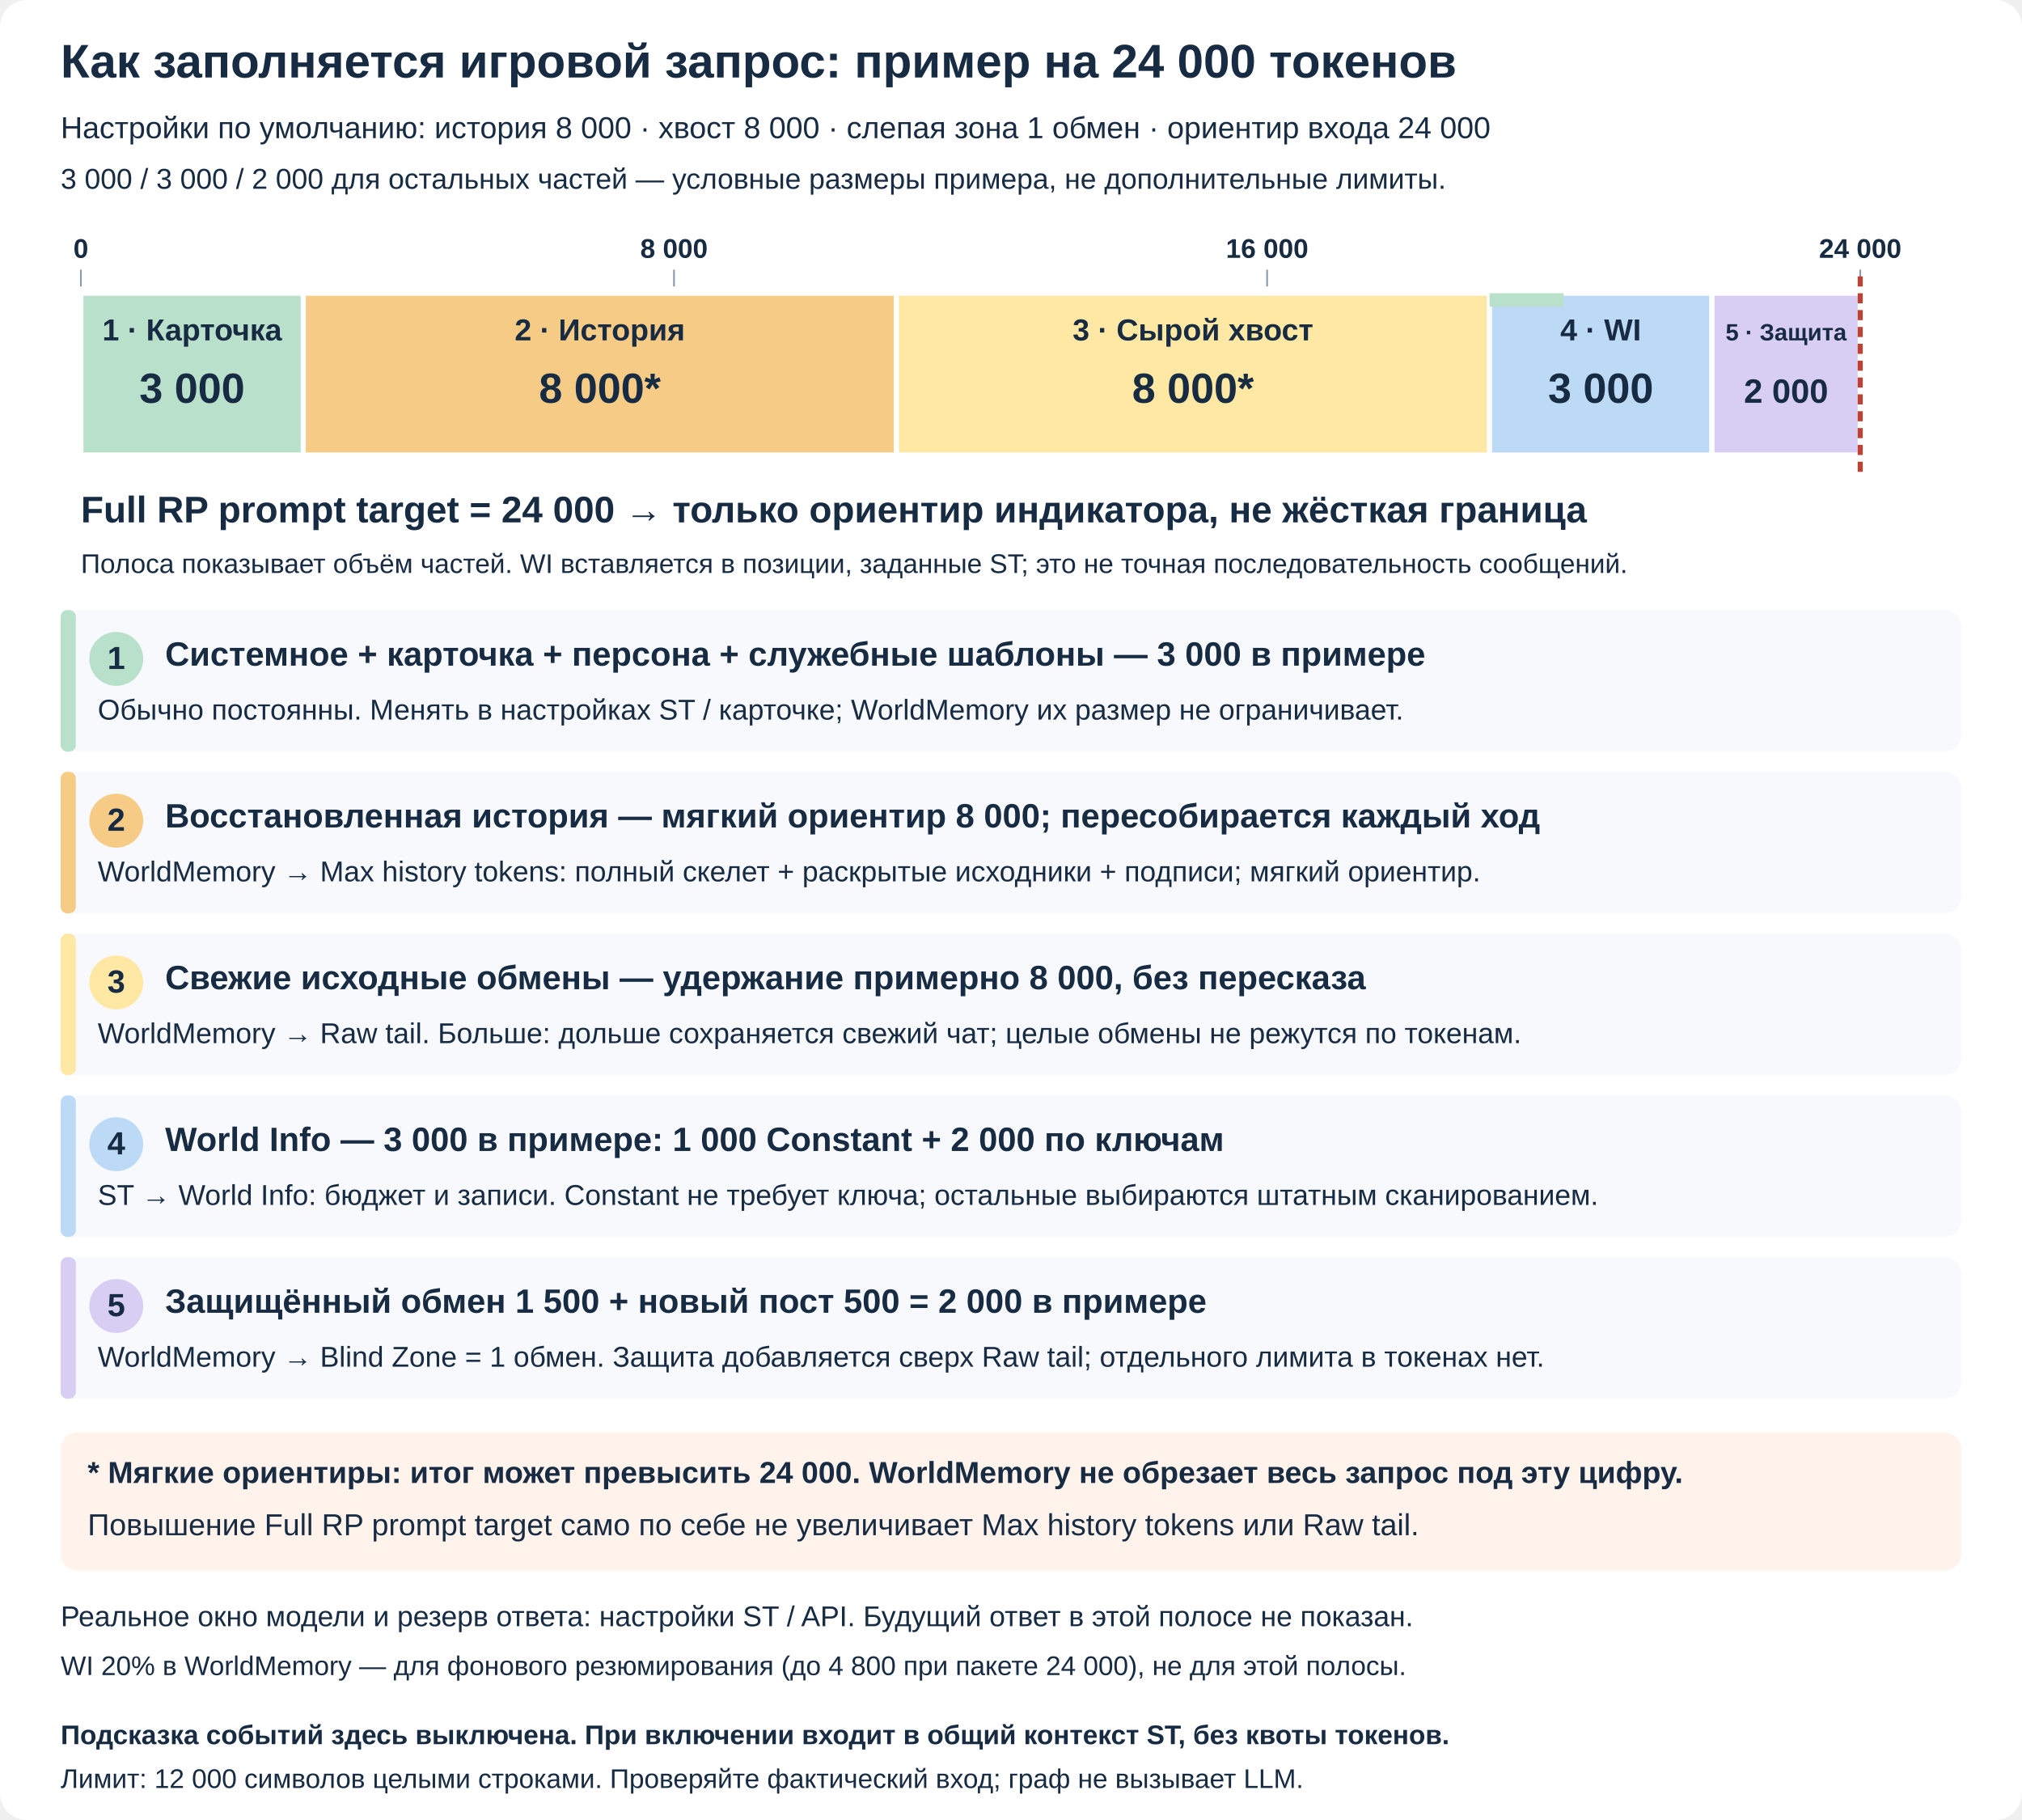
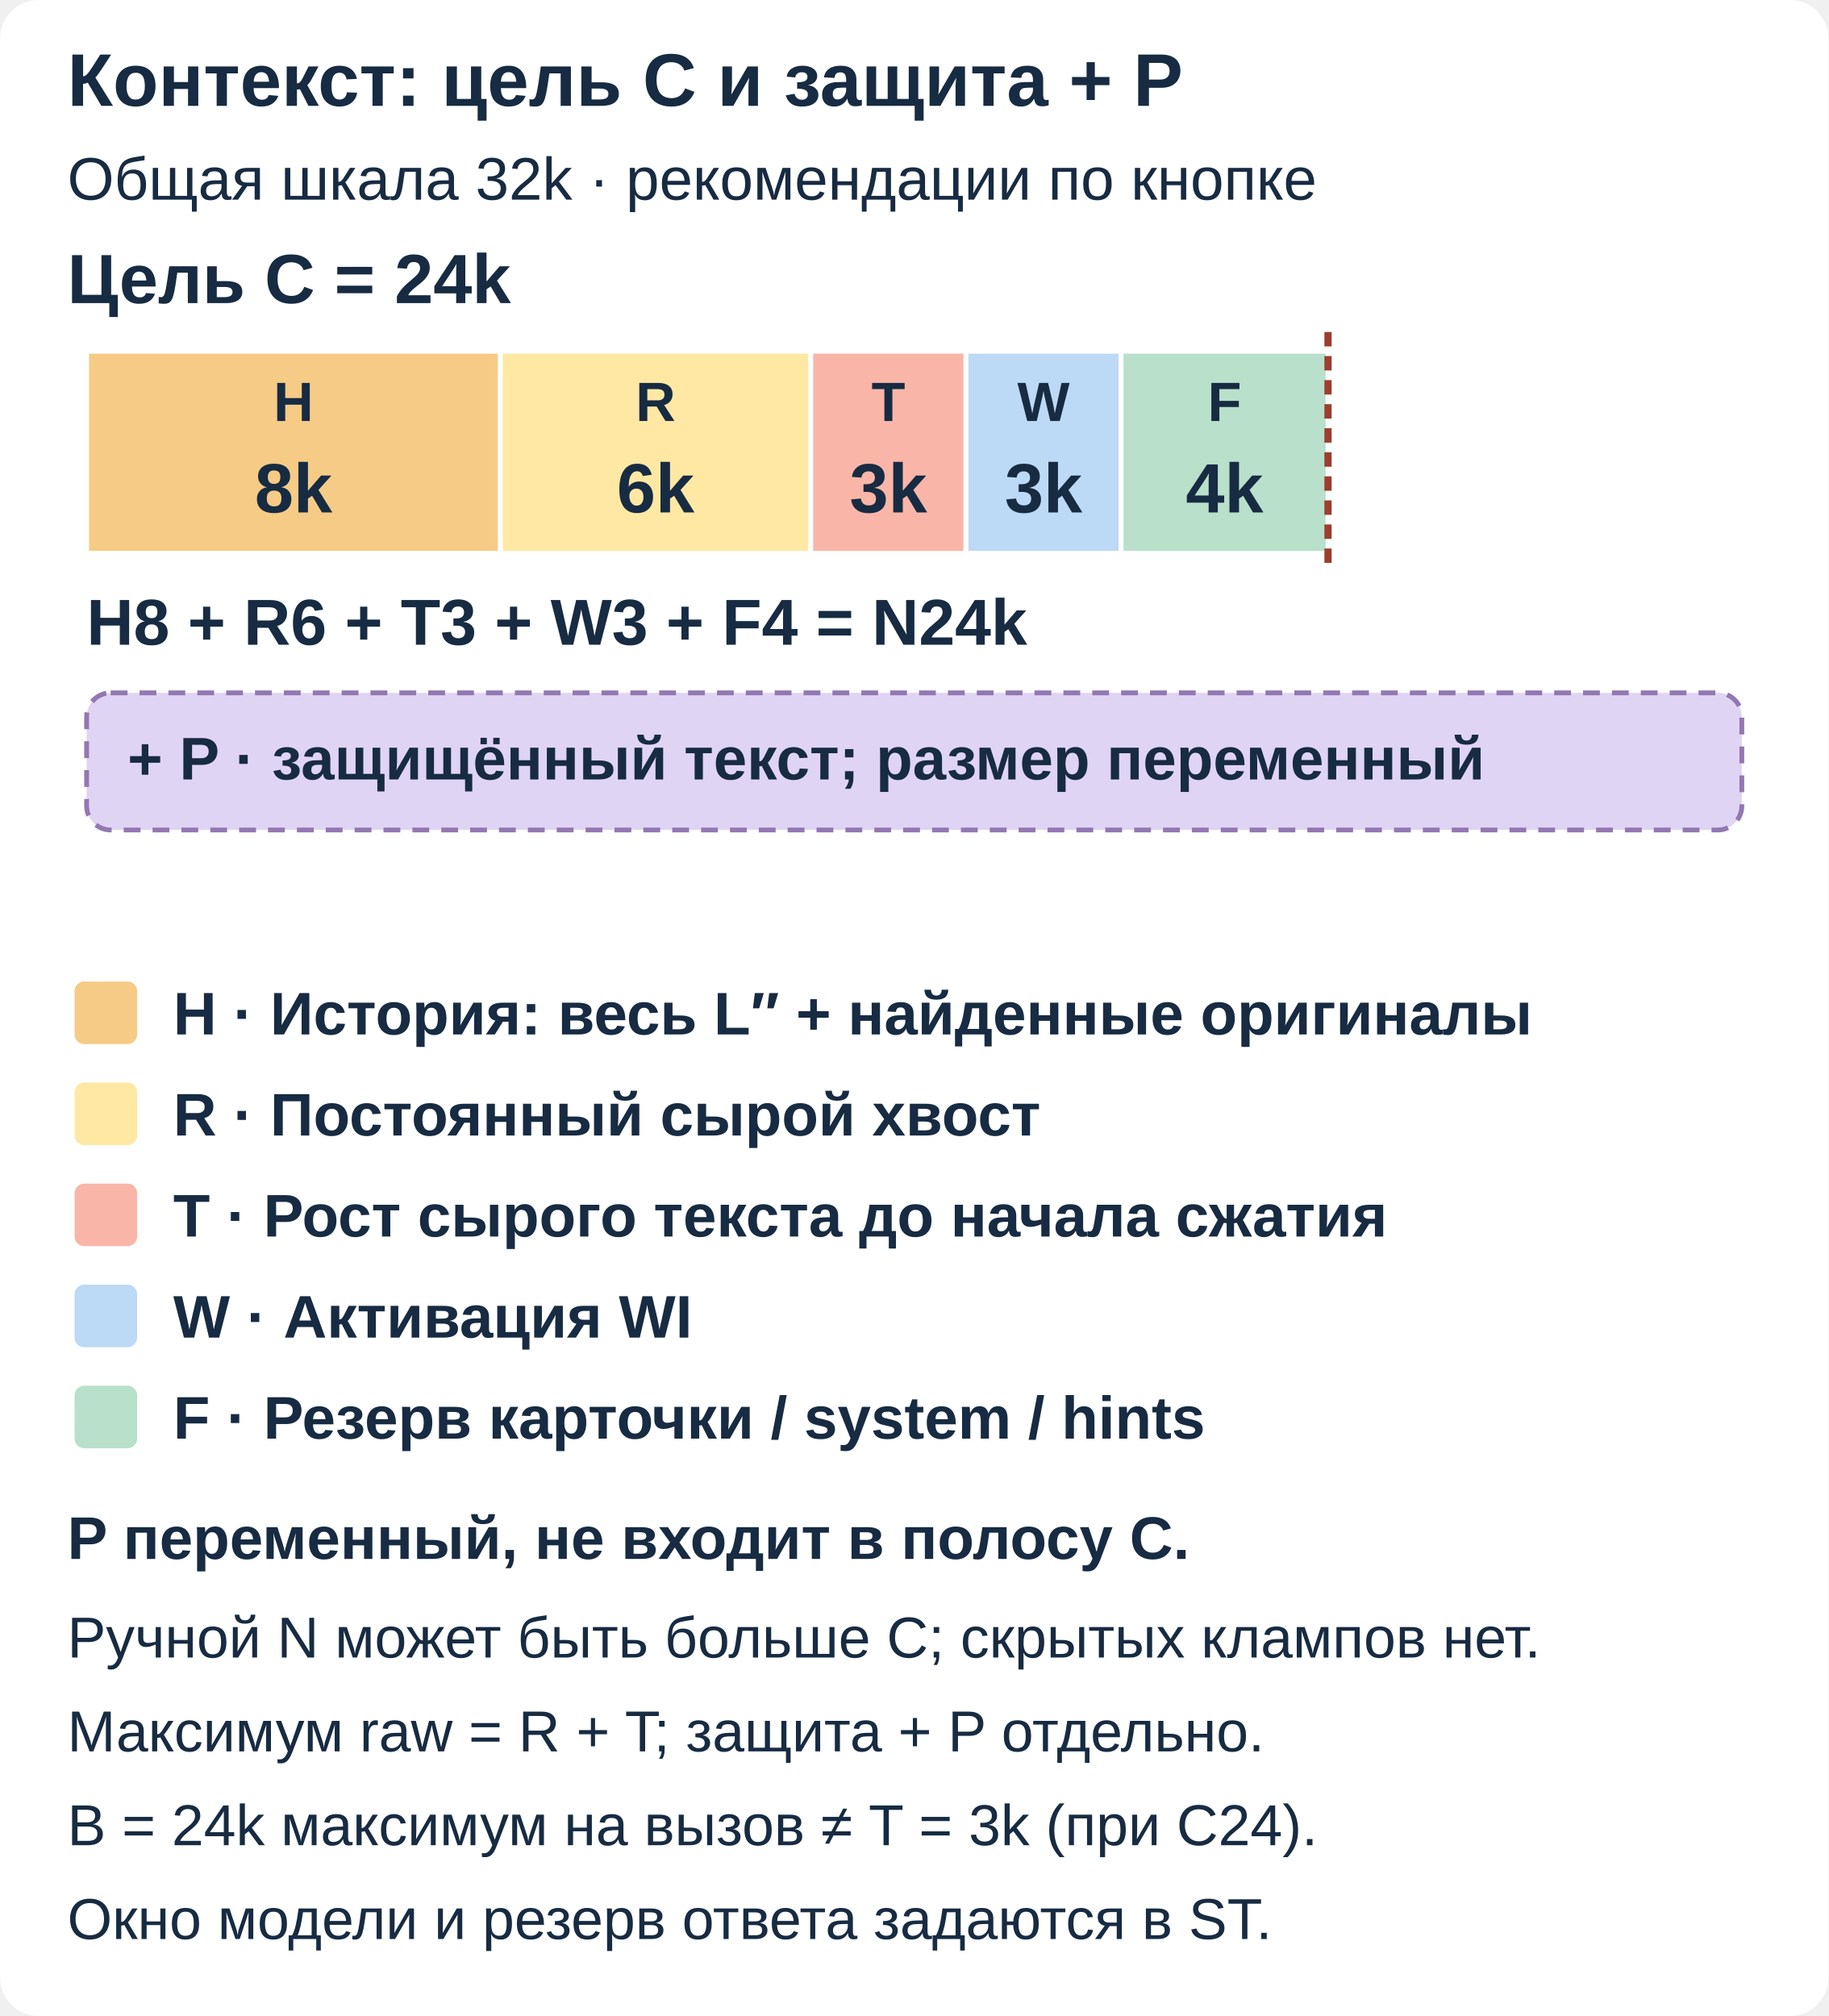
- <svg xmlns="http://www.w3.org/2000/svg" width="1200" height="1080" viewBox="0 0 1200 1080" role="img" aria-labelledby="title desc">
-   <rect width="1200" height="1080" rx="16" fill="#fff" />
+ <svg xmlns="http://www.w3.org/2000/svg" width="760" height="838" viewBox="0 0 760 838" role="img" aria-labelledby="title desc">
+   <rect width="760" height="838" rx="16" fill="#fff" />
  <g font-family="Segoe UI,Arial,sans-serif" fill="#172b42">
-     <text x="36" y="46" font-size="28" font-weight="700">Как заполняется игровой запрос: пример на 24 000 токенов</text>
-     <text x="36" y="82" font-size="18" font-weight="400">Настройки по умолчанию: история 8 000 · хвост 8 000 · слепая зона 1 обмен · ориентир входа 24 000</text>
-     <text x="36" y="112" font-size="17" font-weight="400">3 000 / 3 000 / 2 000 для остальных частей — условные размеры примера, не дополнительные лимиты.</text>
-     <text x="48" y="153" font-size="16" font-weight="600" text-anchor="middle">0</text>
-     <line x1="48" x2="48" y1="160" y2="170" stroke="#8b98a8" />
-     <text x="400" y="153" font-size="16" font-weight="600" text-anchor="middle">8 000</text>
-     <line x1="400" x2="400" y1="160" y2="170" stroke="#8b98a8" />
-     <text x="752" y="153" font-size="16" font-weight="600" text-anchor="middle">16 000</text>
-     <line x1="752" x2="752" y1="160" y2="170" stroke="#8b98a8" />
-     <text x="1104" y="153" font-size="16" font-weight="600" text-anchor="middle">24 000</text>
-     <line x1="1104" x2="1104" y1="160" y2="170" stroke="#8b98a8" />
-     <rect x="48" y="174" width="132" height="96" fill="#b9e0ca" stroke="#fff" stroke-width="3" />
-     <text x="114" y="202" font-size="18" font-weight="600" text-anchor="middle">1 · Карточка</text>
-     <text x="114" y="239" font-size="25" font-weight="700" text-anchor="middle">3 000</text>
-     <rect x="180" y="174" width="352" height="96" fill="#f6cb85" stroke="#fff" stroke-width="3" />
-     <text x="356" y="202" font-size="18" font-weight="600" text-anchor="middle">2 · История</text>
-     <text x="356" y="239" font-size="25" font-weight="700" text-anchor="middle">8 000*</text>
-     <rect x="532" y="174" width="352" height="96" fill="#ffe8a3" stroke="#fff" stroke-width="3" />
-     <text x="708" y="202" font-size="18" font-weight="600" text-anchor="middle">3 · Сырой хвост</text>
-     <text x="708" y="239" font-size="25" font-weight="700" text-anchor="middle">8 000*</text>
-     <rect x="884" y="174" width="132" height="96" fill="#bcd9f5" stroke="#fff" stroke-width="3" />
-     <rect x="884" y="174" width="44" height="8" fill="#b9e0ca" />
-     <text x="950" y="202" font-size="18" font-weight="600" text-anchor="middle">4 · WI</text>
-     <text x="950" y="239" font-size="25" font-weight="700" text-anchor="middle">3 000</text>
-     <rect x="1016" y="174" width="88" height="96" fill="#d8cdf3" stroke="#fff" stroke-width="3" />
-     <text x="1060" y="202" font-size="14" font-weight="600" text-anchor="middle">5 · Защита</text>
-     <text x="1060" y="239" font-size="20" font-weight="700" text-anchor="middle">2 000</text>
-     <line x1="1104" x2="1104" y1="164" y2="280" stroke="#be4132" stroke-width="3" stroke-dasharray="6 4" />
-     <text x="48" y="310" font-size="22" font-weight="700">Full RP prompt target = 24 000 → только ориентир индикатора, не жёсткая граница</text>
-     <text x="48" y="340" font-size="16" font-weight="400">Полоса показывает объём частей. WI вставляется в позиции, заданные ST; это не точная последовательность сообщений.</text>
-     <rect x="36" y="362" width="1128" height="84" rx="10" fill="#f7f9fc" />
-     <rect x="36" y="362" width="9" height="84" rx="4" fill="#b9e0ca" />
-     <circle cx="69" cy="391" r="16" fill="#b9e0ca" />
-     <text x="69" y="397" font-size="19" font-weight="700" text-anchor="middle">1</text>
-     <text x="98" y="395" font-size="20" font-weight="650">Системное + карточка + персона + служебные шаблоны — 3 000 в примере</text>
-     <text x="58" y="427" font-size="17" font-weight="400">Обычно постоянны. Менять в настройках ST / карточке; WorldMemory их размер не ограничивает.</text>
-     <rect x="36" y="458" width="1128" height="84" rx="10" fill="#f7f9fc" />
-     <rect x="36" y="458" width="9" height="84" rx="4" fill="#f6cb85" />
-     <circle cx="69" cy="487" r="16" fill="#f6cb85" />
-     <text x="69" y="493" font-size="19" font-weight="700" text-anchor="middle">2</text>
-     <text x="98" y="491" font-size="20" font-weight="650">Восстановленная история — мягкий ориентир 8 000; пересобирается каждый ход</text>
-     <text x="58" y="523" font-size="17" font-weight="400">WorldMemory → Max history tokens: полный скелет + раскрытые исходники + подписи; мягкий ориентир.</text>
-     <rect x="36" y="554" width="1128" height="84" rx="10" fill="#f7f9fc" />
-     <rect x="36" y="554" width="9" height="84" rx="4" fill="#ffe8a3" />
-     <circle cx="69" cy="583" r="16" fill="#ffe8a3" />
-     <text x="69" y="589" font-size="19" font-weight="700" text-anchor="middle">3</text>
-     <text x="98" y="587" font-size="20" font-weight="650">Свежие исходные обмены — удержание примерно 8 000, без пересказа</text>
-     <text x="58" y="619" font-size="17" font-weight="400">WorldMemory → Raw tail. Больше: дольше сохраняется свежий чат; целые обмены не режутся по токенам.</text>
-     <rect x="36" y="650" width="1128" height="84" rx="10" fill="#f7f9fc" />
-     <rect x="36" y="650" width="9" height="84" rx="4" fill="#bcd9f5" />
-     <circle cx="69" cy="679" r="16" fill="#bcd9f5" />
-     <text x="69" y="685" font-size="19" font-weight="700" text-anchor="middle">4</text>
-     <text x="98" y="683" font-size="20" font-weight="650">World Info — 3 000 в примере: 1 000 Constant + 2 000 по ключам</text>
-     <text x="58" y="715" font-size="17" font-weight="400">ST → World Info: бюджет и записи. Constant не требует ключа; остальные выбираются штатным сканированием.</text>
-     <rect x="36" y="746" width="1128" height="84" rx="10" fill="#f7f9fc" />
-     <rect x="36" y="746" width="9" height="84" rx="4" fill="#d8cdf3" />
-     <circle cx="69" cy="775" r="16" fill="#d8cdf3" />
-     <text x="69" y="781" font-size="19" font-weight="700" text-anchor="middle">5</text>
-     <text x="98" y="779" font-size="20" font-weight="650">Защищённый обмен 1 500 + новый пост 500 = 2 000 в примере</text>
-     <text x="58" y="811" font-size="17" font-weight="400">WorldMemory → Blind Zone = 1 обмен. Защита добавляется сверх Raw tail; отдельного лимита в токенах нет.</text>
-     <rect x="36" y="850" width="1128" height="82" rx="10" fill="#fff3ec" />
-     <text x="52" y="880" font-size="18" font-weight="600">* Мягкие ориентиры: итог может превысить 24 000. WorldMemory не обрезает весь запрос под эту цифру.</text>
-     <text x="52" y="911" font-size="18" font-weight="400">Повышение Full RP prompt target само по себе не увеличивает Max history tokens или Raw tail.</text>
-     <text x="36" y="965" font-size="17" font-weight="400">Реальное окно модели и резерв ответа: настройки ST / API. Будущий ответ в этой полосе не показан.</text>
-     <text x="36" y="994" font-size="16" font-weight="400">WI 20% в WorldMemory — для фонового резюмирования (до 4 800 при пакете 24 000), не для этой полосы.</text>
-     <text x="36" y="1035" font-size="16" font-weight="600">Подсказка событий здесь выключена. При включении входит в общий контекст ST, без квоты токенов.</text>
-     <text x="36" y="1061" font-size="16" font-weight="400">Лимит: 12 000 символов целыми строками. Проверяйте фактический вход; граф не вызывает LLM.</text>
+     <text x="28" y="44" font-size="31" font-weight="700" text-anchor="start">Контекст: цель C и защита + P</text>
+     <text x="28" y="83" font-size="25" font-weight="400" text-anchor="start">Общая шкала 32k · рекомендации по кнопке</text>
+     <text x="28" y="126" font-size="29" font-weight="700" text-anchor="start">Цель C = 24k</text>
+     <rect x="36" y="146" width="172" height="84" rx="0" fill="#f6cb85" stroke="#fff" stroke-width="2" />
+     <text x="122" y="175" font-size="23" font-weight="650" text-anchor="middle">H</text>
+     <text x="122" y="213" font-size="29" font-weight="700" text-anchor="middle">8k</text>
+     <rect x="208" y="146" width="129" height="84" rx="0" fill="#ffe8a3" stroke="#fff" stroke-width="2" />
+     <text x="272.5" y="175" font-size="23" font-weight="650" text-anchor="middle">R</text>
+     <text x="272.5" y="213" font-size="29" font-weight="700" text-anchor="middle">6k</text>
+     <rect x="337" y="146" width="64.5" height="84" rx="0" fill="#f9b6a8" stroke="#fff" stroke-width="2" />
+     <text x="369.25" y="175" font-size="23" font-weight="650" text-anchor="middle">T</text>
+     <text x="369.25" y="213" font-size="29" font-weight="700" text-anchor="middle">3k</text>
+     <rect x="401.5" y="146" width="64.5" height="84" rx="0" fill="#bcd9f5" stroke="#fff" stroke-width="2" />
+     <text x="433.75" y="175" font-size="23" font-weight="650" text-anchor="middle">W</text>
+     <text x="433.75" y="213" font-size="29" font-weight="700" text-anchor="middle">3k</text>
+     <rect x="466" y="146" width="86" height="84" rx="0" fill="#b9e0ca" stroke="#fff" stroke-width="2" />
+     <text x="509" y="175" font-size="23" font-weight="650" text-anchor="middle">F</text>
+     <text x="509" y="213" font-size="29" font-weight="700" text-anchor="middle">4k</text>
+     <path d="M552,138 v100" stroke="#9c3d30" stroke-width="3" stroke-dasharray="6 4" />
+     <text x="36" y="268" font-size="27" font-weight="650" text-anchor="start">H8 + R6 + T3 + W3 + F4 = N24k</text>
+     <rect x="36" y="288" width="688" height="57" rx="10" fill="#e0d4f5" stroke="#9278b1" stroke-dasharray="7 5" stroke-width="2" />
+     <text x="53" y="324" font-size="25" font-weight="650" text-anchor="start">+ P · защищённый текст; размер переменный</text>
+     <rect x="30" y="407" width="28" height="28" rx="5" fill="#f6cb85" stroke="#fff" stroke-width="2" />
+     <text x="72" y="430" font-size="25" font-weight="600" text-anchor="start">H · История: весь L″ + найденные оригиналы</text>
+     <rect x="30" y="449" width="28" height="28" rx="5" fill="#ffe8a3" stroke="#fff" stroke-width="2" />
+     <text x="72" y="472" font-size="25" font-weight="600" text-anchor="start">R · Постоянный сырой хвост</text>
+     <rect x="30" y="491" width="28" height="28" rx="5" fill="#f9b6a8" stroke="#fff" stroke-width="2" />
+     <text x="72" y="514" font-size="25" font-weight="600" text-anchor="start">T · Рост сырого текста до начала сжатия</text>
+     <rect x="30" y="533" width="28" height="28" rx="5" fill="#bcd9f5" stroke="#fff" stroke-width="2" />
+     <text x="72" y="556" font-size="25" font-weight="600" text-anchor="start">W · Активация WI</text>
+     <rect x="30" y="575" width="28" height="28" rx="5" fill="#b9e0ca" stroke="#fff" stroke-width="2" />
+     <text x="72" y="598" font-size="25" font-weight="600" text-anchor="start">F · Резерв карточки / system / hints</text>
+     <text x="28" y="648" font-size="25" font-weight="650" text-anchor="start">P переменный, не входит в полосу C.</text>
+     <text x="28" y="689" font-size="24" font-weight="400" text-anchor="start">Ручной N может быть больше C; скрытых клампов нет.</text>
+     <text x="28" y="728" font-size="24" font-weight="400" text-anchor="start">Максимум raw = R + T; защита + P отдельно.</text>
+     <text x="28" y="767" font-size="24" font-weight="400" text-anchor="start">B = 24k максимум на вызов ≠ T = 3k (при C24).</text>
+     <text x="28" y="806" font-size="24" font-weight="400" text-anchor="start">Окно модели и резерв ответа задаются в ST.</text>
  </g>
</svg>
